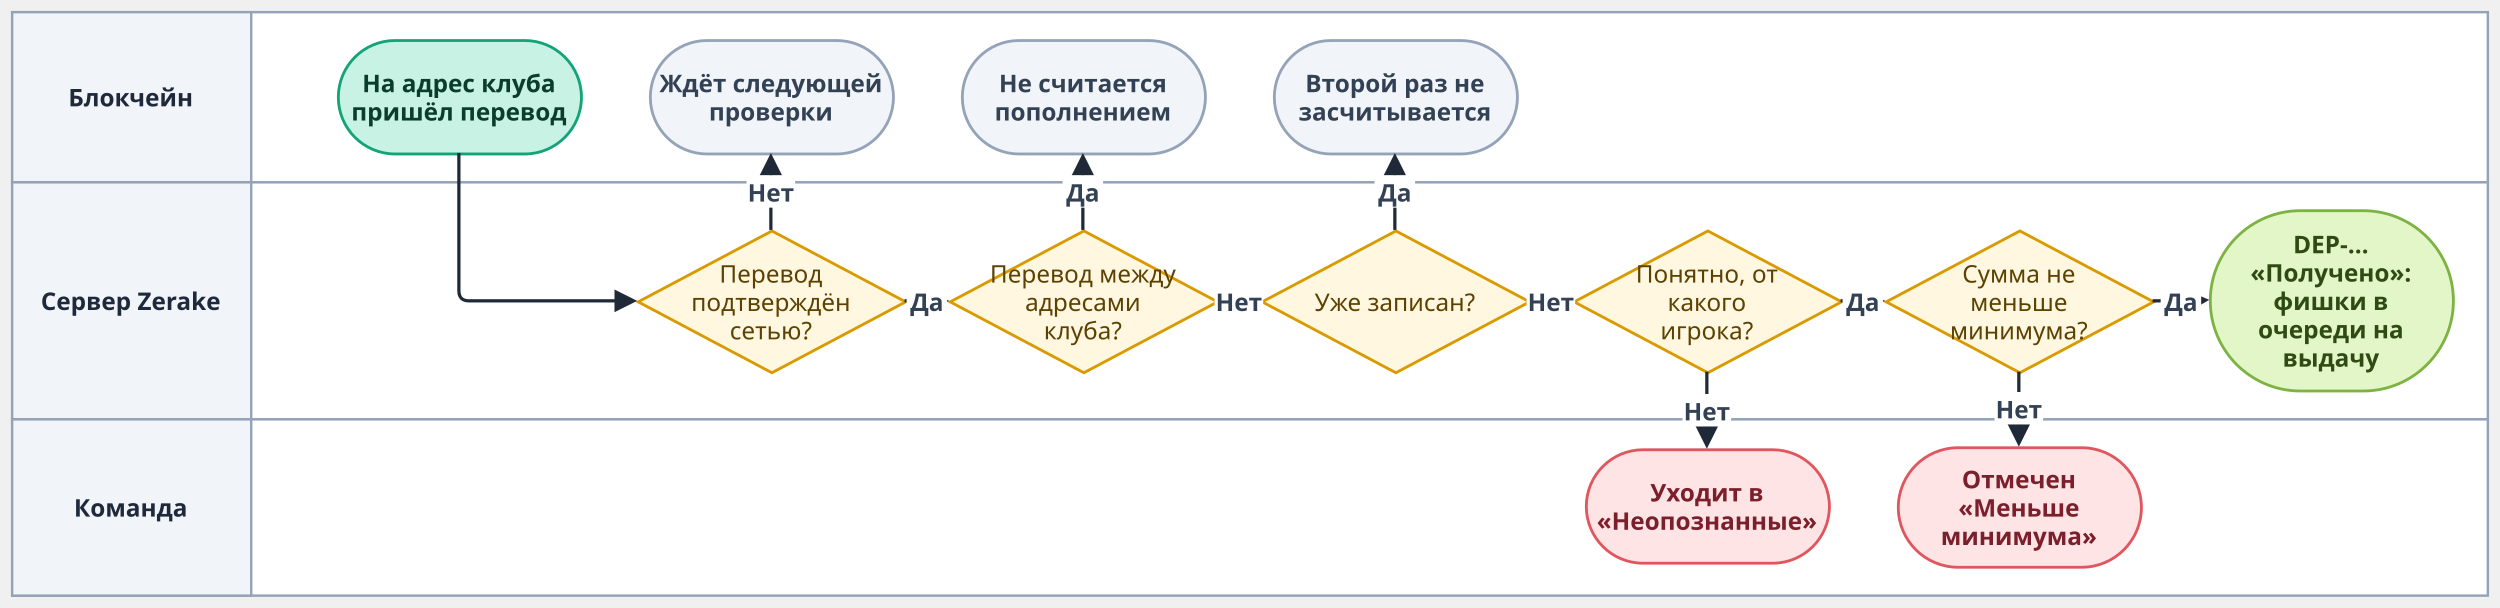
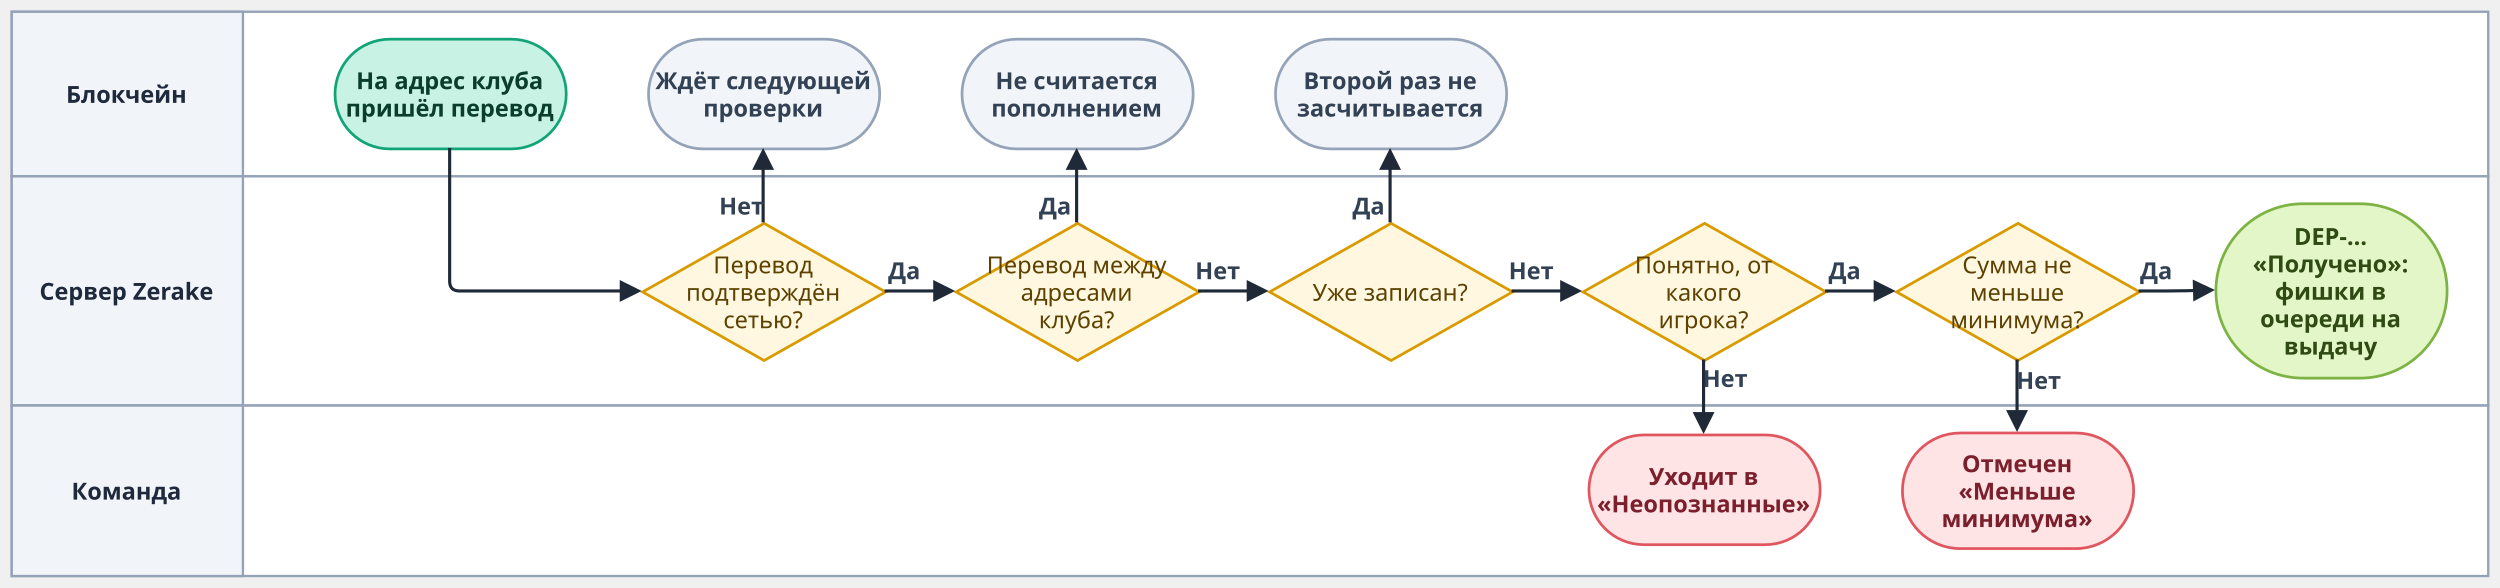
- <svg xmlns="http://www.w3.org/2000/svg" width="1234" height="300" role="img" aria-label="Как сервер разбирает каждый перевод" viewBox="583.5 -5.5 1234 300" style="">
+ <svg xmlns="http://www.w3.org/2000/svg" width="1276" height="300" role="img" aria-label="Как сервер разбирает каждый перевод" viewBox="562.5 -5.5 1276 300" style="">
  <g>
    <g />
-     <g transform="translate(589,0) scale(1)">
-       <g transform="translate(0.5,0.5)" style="visibility: visible;">
-         <rect x="0" y="0" width="1222" height="84" fill="#ffffff" stroke="#94a3b8" stroke-width="1.2" pointer-events="all" style="fill: light-dark(rgb(255, 255, 255), rgb(18, 18, 18)); stroke: light-dark(rgb(148, 163, 184), rgb(87, 100, 118));" />
+     <g transform="translate(568,0) scale(1)">
+       <g transform="translate(0.5,0.5)" style="visibility: visible;">
+         <rect x="0" y="0" width="1264" height="84" fill="#ffffff" stroke="#94a3b8" stroke-width="1.2" pointer-events="all" style="fill: light-dark(rgb(255, 255, 255), rgb(18, 18, 18)); stroke: light-dark(rgb(148, 163, 184), rgb(87, 100, 118));" />
      </g>
      <g transform="translate(0.5,0.5)" style="visibility: visible;">
        <rect x="0" y="0" width="118" height="84" fill="#f1f4f9" stroke="#94a3b8" stroke-width="1.2" pointer-events="all" style="fill: light-dark(rgb(241, 244, 249), rgb(25, 28, 32)); stroke: light-dark(rgb(148, 163, 184), rgb(87, 100, 118));" />
      </g>
      <g style="">
        <g fill="#1E293B" font-family="'Segoe UI'" font-weight="bold" text-anchor="middle" font-size="12px" style="fill: light-dark(rgb(30, 41, 59), rgb(195, 204, 220));">
          <text x="59" y="47">Блокчейн</text>
        </g>
      </g>
      <g transform="translate(0.5,0.5)" style="visibility: visible;">
-         <rect x="0" y="84" width="1222" height="117" fill="#ffffff" stroke="#94a3b8" stroke-width="1.2" pointer-events="all" style="fill: light-dark(rgb(255, 255, 255), rgb(18, 18, 18)); stroke: light-dark(rgb(148, 163, 184), rgb(87, 100, 118));" />
+         <rect x="0" y="84" width="1264" height="117" fill="#ffffff" stroke="#94a3b8" stroke-width="1.2" pointer-events="all" style="fill: light-dark(rgb(255, 255, 255), rgb(18, 18, 18)); stroke: light-dark(rgb(148, 163, 184), rgb(87, 100, 118));" />
      </g>
      <g transform="translate(0.5,0.5)" style="visibility: visible;">
        <rect x="0" y="84" width="118" height="117" fill="#f1f4f9" stroke="#94a3b8" stroke-width="1.2" pointer-events="all" style="fill: light-dark(rgb(241, 244, 249), rgb(25, 28, 32)); stroke: light-dark(rgb(148, 163, 184), rgb(87, 100, 118));" />
      </g>
      <g style="">
        <g fill="#1E293B" font-family="'Segoe UI'" font-weight="bold" text-anchor="middle" font-size="12px" style="fill: light-dark(rgb(30, 41, 59), rgb(195, 204, 220));">
          <text x="59" y="147.5">Сервер Zerake</text>
        </g>
      </g>
      <g transform="translate(0.5,0.5)" style="visibility: visible;">
-         <rect x="0" y="201" width="1222" height="87" fill="#ffffff" stroke="#94a3b8" stroke-width="1.2" pointer-events="all" style="fill: light-dark(rgb(255, 255, 255), rgb(18, 18, 18)); stroke: light-dark(rgb(148, 163, 184), rgb(87, 100, 118));" />
+         <rect x="0" y="201" width="1264" height="87" fill="#ffffff" stroke="#94a3b8" stroke-width="1.2" pointer-events="all" style="fill: light-dark(rgb(255, 255, 255), rgb(18, 18, 18)); stroke: light-dark(rgb(148, 163, 184), rgb(87, 100, 118));" />
      </g>
      <g transform="translate(0.5,0.5)" style="visibility: visible;">
        <rect x="0" y="201" width="118" height="87" fill="#f1f4f9" stroke="#94a3b8" stroke-width="1.2" pointer-events="all" style="fill: light-dark(rgb(241, 244, 249), rgb(25, 28, 32)); stroke: light-dark(rgb(148, 163, 184), rgb(87, 100, 118));" />
      </g>
      <g style="">
        <g fill="#1E293B" font-family="'Segoe UI'" font-weight="bold" text-anchor="middle" font-size="12px" style="fill: light-dark(rgb(30, 41, 59), rgb(195, 204, 220));">
          <text x="59" y="249.5">Команда</text>
        </g>
      </g>
      <g transform="translate(0.5,0.5)" style="visibility: visible;">
-         <rect x="161" y="14" width="120" height="56" rx="28" ry="28" fill="#c7f2e4" stroke="#12a477" stroke-width="1.4" pointer-events="all" style="fill: light-dark(rgb(199, 242, 228), rgb(9, 46, 34)); stroke: light-dark(rgb(18, 164, 119), rgb(29, 155, 116));" />
+         <rect x="165" y="14" width="118" height="56" rx="28" ry="28" fill="#c7f2e4" stroke="#12a477" stroke-width="1.4" pointer-events="all" style="fill: light-dark(rgb(199, 242, 228), rgb(9, 46, 34)); stroke: light-dark(rgb(18, 164, 119), rgb(29, 155, 116));" />
      </g>
      <g style="">
        <g fill="#0B3D2C" font-family="'Segoe UI'" font-weight="bold" text-anchor="middle" font-size="12px" style="fill: light-dark(rgb(11, 61, 44), rgb(162, 205, 191));">
-           <text x="221" y="40">На адрес клуба</text>
-           <text x="221" y="54">пришёл перевод</text>
-         </g>
-       </g>
-       <g transform="translate(0.5,0.5)" style="visibility: visible;">
-         <path d="M 375 108 L 441 143 L 375 178 L 309 143 Z" fill="#fff7e0" stroke="#d99a00" stroke-width="1.4" stroke-miterlimit="10" pointer-events="all" style="fill: light-dark(rgb(255, 247, 224), rgb(32, 25, 5)); stroke: light-dark(rgb(217, 154, 0), rgb(155, 101, 0));" />
-       </g>
-       <g style="">
-         <g fill="#5C4100" font-family="'Segoe UI'" text-anchor="middle" font-size="12px" style="fill: light-dark(rgb(92, 65, 0), rgb(202, 179, 123));">
-           <text x="375" y="134">Перевод</text>
-           <text x="375" y="148">подтверждён</text>
-           <text x="375" y="162">сетью?</text>
-         </g>
-       </g>
-       <g transform="translate(0.5,0.5)" style="visibility: visible;">
-         <rect x="315" y="14" width="120" height="56" rx="28" ry="28" fill="#f1f5f9" stroke="#94a3b8" stroke-width="1.4" pointer-events="all" style="fill: light-dark(rgb(241, 245, 249), rgb(23, 27, 30)); stroke: light-dark(rgb(148, 163, 184), rgb(87, 100, 118));" />
-       </g>
-       <g style="">
-         <g fill="#334155" font-family="'Segoe UI'" font-weight="bold" text-anchor="middle" font-size="12px" style="fill: light-dark(rgb(51, 65, 85), rgb(172, 184, 201));">
-           <text x="375" y="40">Ждёт следующей</text>
-           <text x="375" y="54">проверки</text>
-         </g>
-       </g>
-       <g transform="translate(0.5,0.5)" style="visibility: visible;">
-         <path d="M 529 108 L 595 143 L 529 178 L 463 143 Z" fill="#fff7e0" stroke="#d99a00" stroke-width="1.4" stroke-miterlimit="10" pointer-events="all" style="fill: light-dark(rgb(255, 247, 224), rgb(32, 25, 5)); stroke: light-dark(rgb(217, 154, 0), rgb(155, 101, 0));" />
-       </g>
-       <g style="">
-         <g fill="#5C4100" font-family="'Segoe UI'" text-anchor="middle" font-size="12px" style="fill: light-dark(rgb(92, 65, 0), rgb(202, 179, 123));">
-           <text x="529" y="134">Перевод между</text>
-           <text x="529" y="148">адресами</text>
-           <text x="529" y="162">клуба?</text>
-         </g>
-       </g>
-       <g transform="translate(0.5,0.5)" style="visibility: visible;">
-         <rect x="469" y="14" width="120" height="56" rx="28" ry="28" fill="#f1f5f9" stroke="#94a3b8" stroke-width="1.4" pointer-events="all" style="fill: light-dark(rgb(241, 245, 249), rgb(23, 27, 30)); stroke: light-dark(rgb(148, 163, 184), rgb(87, 100, 118));" />
-       </g>
-       <g style="">
-         <g fill="#334155" font-family="'Segoe UI'" font-weight="bold" text-anchor="middle" font-size="12px" style="fill: light-dark(rgb(51, 65, 85), rgb(172, 184, 201));">
-           <text x="529" y="40">Не считается</text>
-           <text x="529" y="54">пополнением</text>
-         </g>
-       </g>
-       <g transform="translate(0.5,0.5)" style="visibility: visible;">
-         <path d="M 683 108 L 749 143 L 683 178 L 617 143 Z" fill="#fff7e0" stroke="#d99a00" stroke-width="1.4" stroke-miterlimit="10" pointer-events="all" style="fill: light-dark(rgb(255, 247, 224), rgb(32, 25, 5)); stroke: light-dark(rgb(217, 154, 0), rgb(155, 101, 0));" />
-       </g>
-       <g style="">
-         <g fill="#5C4100" font-family="'Segoe UI'" text-anchor="middle" font-size="12px" style="fill: light-dark(rgb(92, 65, 0), rgb(202, 179, 123));">
-           <text x="683" y="148">Уже записан?</text>
-         </g>
-       </g>
-       <g transform="translate(0.5,0.5)" style="visibility: visible;">
-         <rect x="623" y="14" width="120" height="56" rx="28" ry="28" fill="#f1f5f9" stroke="#94a3b8" stroke-width="1.4" pointer-events="all" style="fill: light-dark(rgb(241, 245, 249), rgb(23, 27, 30)); stroke: light-dark(rgb(148, 163, 184), rgb(87, 100, 118));" />
-       </g>
-       <g style="">
-         <g fill="#334155" font-family="'Segoe UI'" font-weight="bold" text-anchor="middle" font-size="12px" style="fill: light-dark(rgb(51, 65, 85), rgb(172, 184, 201));">
-           <text x="683" y="40">Второй раз не</text>
-           <text x="683" y="54">засчитывается</text>
-         </g>
-       </g>
-       <g transform="translate(0.5,0.5)" style="visibility: visible;">
-         <path d="M 837 108 L 903 143 L 837 178 L 771 143 Z" fill="#fff7e0" stroke="#d99a00" stroke-width="1.4" stroke-miterlimit="10" pointer-events="all" style="fill: light-dark(rgb(255, 247, 224), rgb(32, 25, 5)); stroke: light-dark(rgb(217, 154, 0), rgb(155, 101, 0));" />
-       </g>
-       <g style="">
-         <g fill="#5C4100" font-family="'Segoe UI'" text-anchor="middle" font-size="12px" style="fill: light-dark(rgb(92, 65, 0), rgb(202, 179, 123));">
-           <text x="837" y="134">Понятно, от</text>
-           <text x="837" y="148">какого</text>
-           <text x="837" y="162">игрока?</text>
-         </g>
-       </g>
-       <g transform="translate(0.5,0.5)" style="visibility: visible;">
-         <rect x="777" y="216" width="120" height="56" rx="28" ry="28" fill="#ffe4e6" stroke="#e0565f" stroke-width="1.4" pointer-events="all" style="fill: light-dark(rgb(255, 228, 230), rgb(54, 31, 33)); stroke: light-dark(rgb(224, 86, 95), rgb(230, 112, 120));" />
+           <text x="224" y="40">На адрес клуба</text>
+           <text x="224" y="54">пришёл перевод</text>
+         </g>
+       </g>
+       <g transform="translate(0.5,0.5)" style="visibility: visible;">
+         <path d="M 384 108 L 446 143 L 384 178 L 322 143 Z" fill="#fff7e0" stroke="#d99a00" stroke-width="1.4" stroke-miterlimit="10" pointer-events="all" style="fill: light-dark(rgb(255, 247, 224), rgb(32, 25, 5)); stroke: light-dark(rgb(217, 154, 0), rgb(155, 101, 0));" />
+       </g>
+       <g style="">
+         <g fill="#5C4100" font-family="'Segoe UI'" text-anchor="middle" font-size="12px" style="fill: light-dark(rgb(92, 65, 0), rgb(202, 179, 123));">
+           <text x="384" y="134">Перевод</text>
+           <text x="384" y="148">подтверждён</text>
+           <text x="384" y="162">сетью?</text>
+         </g>
+       </g>
+       <g transform="translate(0.5,0.5)" style="visibility: visible;">
+         <rect x="325" y="14" width="118" height="56" rx="28" ry="28" fill="#f1f5f9" stroke="#94a3b8" stroke-width="1.4" pointer-events="all" style="fill: light-dark(rgb(241, 245, 249), rgb(23, 27, 30)); stroke: light-dark(rgb(148, 163, 184), rgb(87, 100, 118));" />
+       </g>
+       <g style="">
+         <g fill="#334155" font-family="'Segoe UI'" font-weight="bold" text-anchor="middle" font-size="12px" style="fill: light-dark(rgb(51, 65, 85), rgb(172, 184, 201));">
+           <text x="384" y="40">Ждёт следующей</text>
+           <text x="384" y="54">проверки</text>
+         </g>
+       </g>
+       <g transform="translate(0.5,0.5)" style="visibility: visible;">
+         <path d="M 544 108 L 606 143 L 544 178 L 482 143 Z" fill="#fff7e0" stroke="#d99a00" stroke-width="1.4" stroke-miterlimit="10" pointer-events="all" style="fill: light-dark(rgb(255, 247, 224), rgb(32, 25, 5)); stroke: light-dark(rgb(217, 154, 0), rgb(155, 101, 0));" />
+       </g>
+       <g style="">
+         <g fill="#5C4100" font-family="'Segoe UI'" text-anchor="middle" font-size="12px" style="fill: light-dark(rgb(92, 65, 0), rgb(202, 179, 123));">
+           <text x="544" y="134">Перевод между</text>
+           <text x="544" y="148">адресами</text>
+           <text x="544" y="162">клуба?</text>
+         </g>
+       </g>
+       <g transform="translate(0.5,0.5)" style="visibility: visible;">
+         <rect x="485" y="14" width="118" height="56" rx="28" ry="28" fill="#f1f5f9" stroke="#94a3b8" stroke-width="1.4" pointer-events="all" style="fill: light-dark(rgb(241, 245, 249), rgb(23, 27, 30)); stroke: light-dark(rgb(148, 163, 184), rgb(87, 100, 118));" />
+       </g>
+       <g style="">
+         <g fill="#334155" font-family="'Segoe UI'" font-weight="bold" text-anchor="middle" font-size="12px" style="fill: light-dark(rgb(51, 65, 85), rgb(172, 184, 201));">
+           <text x="544" y="40">Не считается</text>
+           <text x="544" y="54">пополнением</text>
+         </g>
+       </g>
+       <g transform="translate(0.5,0.5)" style="visibility: visible;">
+         <path d="M 704 108 L 766 143 L 704 178 L 642 143 Z" fill="#fff7e0" stroke="#d99a00" stroke-width="1.4" stroke-miterlimit="10" pointer-events="all" style="fill: light-dark(rgb(255, 247, 224), rgb(32, 25, 5)); stroke: light-dark(rgb(217, 154, 0), rgb(155, 101, 0));" />
+       </g>
+       <g style="">
+         <g fill="#5C4100" font-family="'Segoe UI'" text-anchor="middle" font-size="12px" style="fill: light-dark(rgb(92, 65, 0), rgb(202, 179, 123));">
+           <text x="704" y="148">Уже записан?</text>
+         </g>
+       </g>
+       <g transform="translate(0.5,0.5)" style="visibility: visible;">
+         <rect x="645" y="14" width="118" height="56" rx="28" ry="28" fill="#f1f5f9" stroke="#94a3b8" stroke-width="1.4" pointer-events="all" style="fill: light-dark(rgb(241, 245, 249), rgb(23, 27, 30)); stroke: light-dark(rgb(148, 163, 184), rgb(87, 100, 118));" />
+       </g>
+       <g style="">
+         <g fill="#334155" font-family="'Segoe UI'" font-weight="bold" text-anchor="middle" font-size="12px" style="fill: light-dark(rgb(51, 65, 85), rgb(172, 184, 201));">
+           <text x="704" y="40">Второй раз не</text>
+           <text x="704" y="54">засчитывается</text>
+         </g>
+       </g>
+       <g transform="translate(0.5,0.5)" style="visibility: visible;">
+         <path d="M 864 108 L 926 143 L 864 178 L 802 143 Z" fill="#fff7e0" stroke="#d99a00" stroke-width="1.4" stroke-miterlimit="10" pointer-events="all" style="fill: light-dark(rgb(255, 247, 224), rgb(32, 25, 5)); stroke: light-dark(rgb(217, 154, 0), rgb(155, 101, 0));" />
+       </g>
+       <g style="">
+         <g fill="#5C4100" font-family="'Segoe UI'" text-anchor="middle" font-size="12px" style="fill: light-dark(rgb(92, 65, 0), rgb(202, 179, 123));">
+           <text x="864" y="134">Понятно, от</text>
+           <text x="864" y="148">какого</text>
+           <text x="864" y="162">игрока?</text>
+         </g>
+       </g>
+       <g transform="translate(0.5,0.5)" style="visibility: visible;">
+         <rect x="805" y="216" width="118" height="56" rx="28" ry="28" fill="#ffe4e6" stroke="#e0565f" stroke-width="1.4" pointer-events="all" style="fill: light-dark(rgb(255, 228, 230), rgb(54, 31, 33)); stroke: light-dark(rgb(224, 86, 95), rgb(230, 112, 120));" />
      </g>
      <g style="">
        <g fill="#7A1F2B" font-family="'Segoe UI'" font-weight="bold" text-anchor="middle" font-size="12px" style="fill: light-dark(rgb(122, 31, 43), rgb(253, 175, 185));">
-           <text x="837" y="242">Уходит в</text>
-           <text x="837" y="256">«Неопознанные»</text>
-         </g>
-       </g>
-       <g transform="translate(0.5,0.5)" style="visibility: visible;">
-         <path d="M 991 108 L 1057 143 L 991 178 L 925 143 Z" fill="#fff7e0" stroke="#d99a00" stroke-width="1.4" stroke-miterlimit="10" pointer-events="all" style="fill: light-dark(rgb(255, 247, 224), rgb(32, 25, 5)); stroke: light-dark(rgb(217, 154, 0), rgb(155, 101, 0));" />
-       </g>
-       <g style="">
-         <g fill="#5C4100" font-family="'Segoe UI'" text-anchor="middle" font-size="12px" style="fill: light-dark(rgb(92, 65, 0), rgb(202, 179, 123));">
-           <text x="991" y="134">Сумма не</text>
-           <text x="991" y="148">меньше</text>
-           <text x="991" y="162">минимума?</text>
-         </g>
-       </g>
-       <g transform="translate(0.5,0.5)" style="visibility: visible;">
-         <rect x="931" y="215" width="120" height="59" rx="29.5" ry="29.5" fill="#ffe4e6" stroke="#e0565f" stroke-width="1.4" pointer-events="all" style="fill: light-dark(rgb(255, 228, 230), rgb(54, 31, 33)); stroke: light-dark(rgb(224, 86, 95), rgb(230, 112, 120));" />
+           <text x="864" y="242">Уходит в</text>
+           <text x="864" y="256">«Неопознанные»</text>
+         </g>
+       </g>
+       <g transform="translate(0.5,0.5)" style="visibility: visible;">
+         <path d="M 1024 108 L 1086 143 L 1024 178 L 962 143 Z" fill="#fff7e0" stroke="#d99a00" stroke-width="1.4" stroke-miterlimit="10" pointer-events="all" style="fill: light-dark(rgb(255, 247, 224), rgb(32, 25, 5)); stroke: light-dark(rgb(217, 154, 0), rgb(155, 101, 0));" />
+       </g>
+       <g style="">
+         <g fill="#5C4100" font-family="'Segoe UI'" text-anchor="middle" font-size="12px" style="fill: light-dark(rgb(92, 65, 0), rgb(202, 179, 123));">
+           <text x="1024" y="134">Сумма не</text>
+           <text x="1024" y="148">меньше</text>
+           <text x="1024" y="162">минимума?</text>
+         </g>
+       </g>
+       <g transform="translate(0.5,0.5)" style="visibility: visible;">
+         <rect x="965" y="215" width="118" height="59" rx="29.5" ry="29.5" fill="#ffe4e6" stroke="#e0565f" stroke-width="1.4" pointer-events="all" style="fill: light-dark(rgb(255, 228, 230), rgb(54, 31, 33)); stroke: light-dark(rgb(224, 86, 95), rgb(230, 112, 120));" />
      </g>
      <g style="">
        <g fill="#7A1F2B" font-family="'Segoe UI'" font-weight="bold" text-anchor="middle" font-size="12px" style="fill: light-dark(rgb(122, 31, 43), rgb(253, 175, 185));">
-           <text x="991" y="235.5">Отмечен</text>
-           <text x="991" y="249.5">«Меньше</text>
-           <text x="991" y="263.5">минимума»</text>
-         </g>
-       </g>
-       <g transform="translate(0.5,0.5)" style="visibility: visible;">
-         <rect x="1085" y="98" width="120" height="89" rx="44.5" ry="44.5" fill="#e3f6c8" stroke="#7cb342" stroke-width="1.4" pointer-events="all" style="fill: light-dark(rgb(227, 246, 200), rgb(22, 38, 0)); stroke: light-dark(rgb(124, 179, 66), rgb(69, 117, 20));" />
+           <text x="1024" y="235.5">Отмечен</text>
+           <text x="1024" y="249.5">«Меньше</text>
+           <text x="1024" y="263.5">минимума»</text>
+         </g>
+       </g>
+       <g transform="translate(0.5,0.5)" style="visibility: visible;">
+         <rect x="1125" y="98" width="118" height="89" rx="44.5" ry="44.5" fill="#e3f6c8" stroke="#7cb342" stroke-width="1.4" pointer-events="all" style="fill: light-dark(rgb(227, 246, 200), rgb(22, 38, 0)); stroke: light-dark(rgb(124, 179, 66), rgb(69, 117, 20));" />
      </g>
      <g style="">
        <g fill="#2F4A12" font-family="'Segoe UI'" font-weight="bold" text-anchor="middle" font-size="12px" style="fill: light-dark(rgb(47, 74, 18), rgb(168, 191, 143));">
-           <text x="1145" y="119.5">DEP-…</text>
-           <text x="1145" y="133.5">«Получено»:</text>
-           <text x="1145" y="147.5">фишки в</text>
-           <text x="1145" y="161.5">очереди на</text>
-           <text x="1145" y="175.5">выдачу</text>
-         </g>
-       </g>
-       <g style="visibility: visible;">
-         <path d="M 221 70 L 221 138 Q 221 143 226 143 L 298.61 143" fill="none" stroke="white" stroke-width="9.6" stroke-miterlimit="10" pointer-events="stroke" style="stroke: light-dark(rgb(31, 41, 55), rgb(196, 204, 216));" visibility="hidden" vector-effect="non-scaling-stroke" />
-         <path d="M 221 70 L 221 138 Q 221 143 226 143 L 298.61 143" fill="none" stroke="#1f2937" stroke-width="1.6" stroke-miterlimit="10" pointer-events="stroke" style="stroke: light-dark(rgb(31, 41, 55), rgb(196, 204, 216));" />
-         <path d="M 307.21 143 L 298.61 147.3 L 298.61 138.7 Z" fill="#1f2937" stroke="#1f2937" stroke-width="1.6" stroke-miterlimit="10" pointer-events="all" style="fill: light-dark(rgb(31, 41, 55), rgb(196, 204, 216)); stroke: light-dark(rgb(31, 41, 55), rgb(196, 204, 216));" />
-       </g>
-       <g style="visibility: visible;">
-         <path d="M 375 108 L 375 93 Q 375 88 375 89 L 375 89.5 Q 375 90 375 85.19 L 375 80.39" fill="none" stroke="white" stroke-width="9.6" stroke-miterlimit="10" pointer-events="stroke" style="stroke: light-dark(rgb(31, 41, 55), rgb(196, 204, 216));" visibility="hidden" vector-effect="non-scaling-stroke" />
-         <path d="M 375 108 L 375 93 Q 375 88 375 89 L 375 89.5 Q 375 90 375 85.19 L 375 80.39" fill="none" stroke="#1f2937" stroke-width="1.6" stroke-miterlimit="10" pointer-events="stroke" style="stroke: light-dark(rgb(31, 41, 55), rgb(196, 204, 216));" />
-         <path d="M 375 71.79 L 379.3 80.39 L 370.7 80.39 Z" fill="#1f2937" stroke="#1f2937" stroke-width="1.6" stroke-miterlimit="10" pointer-events="all" style="fill: light-dark(rgb(31, 41, 55), rgb(196, 204, 216)); stroke: light-dark(rgb(31, 41, 55), rgb(196, 204, 216));" />
-       </g>
-       <g style="">
-         <g fill="#334155" font-family="'Segoe UI'" font-weight="bold" text-anchor="middle" font-size="12px" style="fill: light-dark(rgb(51, 65, 85), rgb(172, 184, 201));">
-           <rect fill="#FFFFFF" stroke="none" x="363" y="81" width="24" height="16" stroke-width="0" style="fill: light-dark(rgb(255, 255, 255), rgb(18, 18, 18));" />
-           <text x="375" y="94">Нет</text>
-         </g>
-       </g>
-       <g style="visibility: visible;">
-         <path d="M 441 143 L 456 143 Q 461 143 456 143 L 448 143 Q 443 143 447.81 143 L 452.61 143" fill="none" stroke="white" stroke-width="9.6" stroke-miterlimit="10" pointer-events="stroke" style="stroke: light-dark(rgb(31, 41, 55), rgb(196, 204, 216));" visibility="hidden" vector-effect="non-scaling-stroke" />
-         <path d="M 441 143 L 456 143 Q 461 143 456 143 L 448 143 Q 443 143 447.81 143 L 452.61 143" fill="none" stroke="#1f2937" stroke-width="1.6" stroke-miterlimit="10" pointer-events="stroke" style="stroke: light-dark(rgb(31, 41, 55), rgb(196, 204, 216));" />
-         <path d="M 461.21 143 L 452.61 147.3 L 452.61 138.7 Z" fill="#1f2937" stroke="#1f2937" stroke-width="1.6" stroke-miterlimit="10" pointer-events="all" style="fill: light-dark(rgb(31, 41, 55), rgb(196, 204, 216)); stroke: light-dark(rgb(31, 41, 55), rgb(196, 204, 216));" />
-       </g>
-       <g style="">
-         <g fill="#334155" font-family="'Segoe UI'" font-weight="bold" text-anchor="middle" font-size="12px" style="fill: light-dark(rgb(51, 65, 85), rgb(172, 184, 201));">
-           <rect fill="#FFFFFF" stroke="none" x="442" y="135" width="20" height="16" stroke-width="0" style="fill: light-dark(rgb(255, 255, 255), rgb(18, 18, 18));" />
-           <text x="452" y="148">Да</text>
-         </g>
-       </g>
-       <g style="visibility: visible;">
-         <path d="M 529 108 L 529 93 Q 529 88 529 89 L 529 89.5 Q 529 90 529 85.19 L 529 80.39" fill="none" stroke="white" stroke-width="9.6" stroke-miterlimit="10" pointer-events="stroke" style="stroke: light-dark(rgb(31, 41, 55), rgb(196, 204, 216));" visibility="hidden" vector-effect="non-scaling-stroke" />
-         <path d="M 529 108 L 529 93 Q 529 88 529 89 L 529 89.5 Q 529 90 529 85.19 L 529 80.39" fill="none" stroke="#1f2937" stroke-width="1.6" stroke-miterlimit="10" pointer-events="stroke" style="stroke: light-dark(rgb(31, 41, 55), rgb(196, 204, 216));" />
-         <path d="M 529 71.79 L 533.3 80.39 L 524.7 80.39 Z" fill="#1f2937" stroke="#1f2937" stroke-width="1.6" stroke-miterlimit="10" pointer-events="all" style="fill: light-dark(rgb(31, 41, 55), rgb(196, 204, 216)); stroke: light-dark(rgb(31, 41, 55), rgb(196, 204, 216));" />
-       </g>
-       <g style="">
-         <g fill="#334155" font-family="'Segoe UI'" font-weight="bold" text-anchor="middle" font-size="12px" style="fill: light-dark(rgb(51, 65, 85), rgb(172, 184, 201));">
-           <rect fill="#FFFFFF" stroke="none" x="519" y="81" width="20" height="16" stroke-width="0" style="fill: light-dark(rgb(255, 255, 255), rgb(18, 18, 18));" />
-           <text x="529" y="94">Да</text>
-         </g>
-       </g>
-       <g style="visibility: visible;">
-         <path d="M 595 143 L 610 143 Q 615 143 610 143 L 602 143 Q 597 143 601.81 143 L 606.61 143" fill="none" stroke="white" stroke-width="9.6" stroke-miterlimit="10" pointer-events="stroke" style="stroke: light-dark(rgb(31, 41, 55), rgb(196, 204, 216));" visibility="hidden" vector-effect="non-scaling-stroke" />
-         <path d="M 595 143 L 610 143 Q 615 143 610 143 L 602 143 Q 597 143 601.81 143 L 606.61 143" fill="none" stroke="#1f2937" stroke-width="1.6" stroke-miterlimit="10" pointer-events="stroke" style="stroke: light-dark(rgb(31, 41, 55), rgb(196, 204, 216));" />
-         <path d="M 615.21 143 L 606.61 147.3 L 606.61 138.7 Z" fill="#1f2937" stroke="#1f2937" stroke-width="1.6" stroke-miterlimit="10" pointer-events="all" style="fill: light-dark(rgb(31, 41, 55), rgb(196, 204, 216)); stroke: light-dark(rgb(31, 41, 55), rgb(196, 204, 216));" />
-       </g>
-       <g style="">
-         <g fill="#334155" font-family="'Segoe UI'" font-weight="bold" text-anchor="middle" font-size="12px" style="fill: light-dark(rgb(51, 65, 85), rgb(172, 184, 201));">
-           <rect fill="#FFFFFF" stroke="none" x="594" y="135" width="24" height="16" stroke-width="0" style="fill: light-dark(rgb(255, 255, 255), rgb(18, 18, 18));" />
-           <text x="606" y="148">Нет</text>
-         </g>
-       </g>
-       <g style="visibility: visible;">
-         <path d="M 683 108 L 683 93 Q 683 88 683 89 L 683 89.5 Q 683 90 683 85.19 L 683 80.39" fill="none" stroke="white" stroke-width="9.6" stroke-miterlimit="10" pointer-events="stroke" style="stroke: light-dark(rgb(31, 41, 55), rgb(196, 204, 216));" visibility="hidden" vector-effect="non-scaling-stroke" />
-         <path d="M 683 108 L 683 93 Q 683 88 683 89 L 683 89.5 Q 683 90 683 85.19 L 683 80.39" fill="none" stroke="#1f2937" stroke-width="1.6" stroke-miterlimit="10" pointer-events="stroke" style="stroke: light-dark(rgb(31, 41, 55), rgb(196, 204, 216));" />
-         <path d="M 683 71.79 L 687.3 80.39 L 678.7 80.39 Z" fill="#1f2937" stroke="#1f2937" stroke-width="1.6" stroke-miterlimit="10" pointer-events="all" style="fill: light-dark(rgb(31, 41, 55), rgb(196, 204, 216)); stroke: light-dark(rgb(31, 41, 55), rgb(196, 204, 216));" />
-       </g>
-       <g style="">
-         <g fill="#334155" font-family="'Segoe UI'" font-weight="bold" text-anchor="middle" font-size="12px" style="fill: light-dark(rgb(51, 65, 85), rgb(172, 184, 201));">
-           <rect fill="#FFFFFF" stroke="none" x="673" y="81" width="20" height="16" stroke-width="0" style="fill: light-dark(rgb(255, 255, 255), rgb(18, 18, 18));" />
-           <text x="683" y="94">Да</text>
-         </g>
-       </g>
-       <g style="visibility: visible;">
-         <path d="M 749 143 L 764 143 Q 769 143 764 143 L 756 143 Q 751 143 755.81 143 L 760.61 143" fill="none" stroke="white" stroke-width="9.6" stroke-miterlimit="10" pointer-events="stroke" style="stroke: light-dark(rgb(31, 41, 55), rgb(196, 204, 216));" visibility="hidden" vector-effect="non-scaling-stroke" />
-         <path d="M 749 143 L 764 143 Q 769 143 764 143 L 756 143 Q 751 143 755.81 143 L 760.61 143" fill="none" stroke="#1f2937" stroke-width="1.6" stroke-miterlimit="10" pointer-events="stroke" style="stroke: light-dark(rgb(31, 41, 55), rgb(196, 204, 216));" />
-         <path d="M 769.21 143 L 760.61 147.3 L 760.61 138.7 Z" fill="#1f2937" stroke="#1f2937" stroke-width="1.6" stroke-miterlimit="10" pointer-events="all" style="fill: light-dark(rgb(31, 41, 55), rgb(196, 204, 216)); stroke: light-dark(rgb(31, 41, 55), rgb(196, 204, 216));" />
-       </g>
-       <g style="">
-         <g fill="#334155" font-family="'Segoe UI'" font-weight="bold" text-anchor="middle" font-size="12px" style="fill: light-dark(rgb(51, 65, 85), rgb(172, 184, 201));">
-           <rect fill="#FFFFFF" stroke="none" x="748" y="135" width="24" height="16" stroke-width="0" style="fill: light-dark(rgb(255, 255, 255), rgb(18, 18, 18));" />
-           <text x="760" y="148">Нет</text>
-         </g>
-       </g>
-       <g style="visibility: visible;">
-         <path d="M 837 178 L 837 193 Q 837 198 837 197 L 837 196.5 Q 837 196 837 200.81 L 837 205.61" fill="none" stroke="white" stroke-width="9.6" stroke-miterlimit="10" pointer-events="stroke" style="stroke: light-dark(rgb(31, 41, 55), rgb(196, 204, 216));" visibility="hidden" vector-effect="non-scaling-stroke" />
-         <path d="M 837 178 L 837 193 Q 837 198 837 197 L 837 196.5 Q 837 196 837 200.81 L 837 205.61" fill="none" stroke="#1f2937" stroke-width="1.6" stroke-miterlimit="10" pointer-events="stroke" style="stroke: light-dark(rgb(31, 41, 55), rgb(196, 204, 216));" />
-         <path d="M 837 214.21 L 832.7 205.61 L 841.3 205.61 Z" fill="#1f2937" stroke="#1f2937" stroke-width="1.6" stroke-miterlimit="10" pointer-events="all" style="fill: light-dark(rgb(31, 41, 55), rgb(196, 204, 216)); stroke: light-dark(rgb(31, 41, 55), rgb(196, 204, 216));" />
-       </g>
-       <g style="">
-         <g fill="#334155" font-family="'Segoe UI'" font-weight="bold" text-anchor="middle" font-size="12px" style="fill: light-dark(rgb(51, 65, 85), rgb(172, 184, 201));">
-           <rect fill="#FFFFFF" stroke="none" x="825" y="189" width="24" height="16" stroke-width="0" style="fill: light-dark(rgb(255, 255, 255), rgb(18, 18, 18));" />
-           <text x="837" y="202">Нет</text>
-         </g>
-       </g>
-       <g style="visibility: visible;">
-         <path d="M 903 143 L 918 143 Q 923 143 918 143 L 910 143 Q 905 143 909.81 143 L 914.61 143" fill="none" stroke="white" stroke-width="9.6" stroke-miterlimit="10" pointer-events="stroke" style="stroke: light-dark(rgb(31, 41, 55), rgb(196, 204, 216));" visibility="hidden" vector-effect="non-scaling-stroke" />
-         <path d="M 903 143 L 918 143 Q 923 143 918 143 L 910 143 Q 905 143 909.81 143 L 914.61 143" fill="none" stroke="#1f2937" stroke-width="1.6" stroke-miterlimit="10" pointer-events="stroke" style="stroke: light-dark(rgb(31, 41, 55), rgb(196, 204, 216));" />
-         <path d="M 923.21 143 L 914.61 147.3 L 914.61 138.7 Z" fill="#1f2937" stroke="#1f2937" stroke-width="1.6" stroke-miterlimit="10" pointer-events="all" style="fill: light-dark(rgb(31, 41, 55), rgb(196, 204, 216)); stroke: light-dark(rgb(31, 41, 55), rgb(196, 204, 216));" />
-       </g>
-       <g style="">
-         <g fill="#334155" font-family="'Segoe UI'" font-weight="bold" text-anchor="middle" font-size="12px" style="fill: light-dark(rgb(51, 65, 85), rgb(172, 184, 201));">
-           <rect fill="#FFFFFF" stroke="none" x="904" y="135" width="20" height="16" stroke-width="0" style="fill: light-dark(rgb(255, 255, 255), rgb(18, 18, 18));" />
-           <text x="914" y="148">Да</text>
-         </g>
-       </g>
-       <g style="visibility: visible;">
-         <path d="M 991 178 L 991 193 Q 991 198 991 196.5 L 991 195.75 Q 991 195 991 199.81 L 991 204.61" fill="none" stroke="white" stroke-width="9.6" stroke-miterlimit="10" pointer-events="stroke" style="stroke: light-dark(rgb(31, 41, 55), rgb(196, 204, 216));" visibility="hidden" vector-effect="non-scaling-stroke" />
-         <path d="M 991 178 L 991 193 Q 991 198 991 196.5 L 991 195.75 Q 991 195 991 199.81 L 991 204.61" fill="none" stroke="#1f2937" stroke-width="1.6" stroke-miterlimit="10" pointer-events="stroke" style="stroke: light-dark(rgb(31, 41, 55), rgb(196, 204, 216));" />
-         <path d="M 991 213.21 L 986.7 204.61 L 995.3 204.61 Z" fill="#1f2937" stroke="#1f2937" stroke-width="1.6" stroke-miterlimit="10" pointer-events="all" style="fill: light-dark(rgb(31, 41, 55), rgb(196, 204, 216)); stroke: light-dark(rgb(31, 41, 55), rgb(196, 204, 216));" />
-       </g>
-       <g style="">
-         <g fill="#334155" font-family="'Segoe UI'" font-weight="bold" text-anchor="middle" font-size="12px" style="fill: light-dark(rgb(51, 65, 85), rgb(172, 184, 201));">
-           <rect fill="#FFFFFF" stroke="none" x="979" y="188" width="24" height="16" stroke-width="0" style="fill: light-dark(rgb(255, 255, 255), rgb(18, 18, 18));" />
-           <text x="991" y="201">Нет</text>
-         </g>
-       </g>
-       <g style="visibility: visible;">
-         <path d="M 1057 143 L 1072 143 Q 1077 143 1075.82 143.07 L 1074.63 143.15" fill="none" stroke="white" stroke-width="9.6" stroke-miterlimit="10" pointer-events="stroke" style="stroke: light-dark(rgb(31, 41, 55), rgb(196, 204, 216));" visibility="hidden" vector-effect="non-scaling-stroke" />
-         <path d="M 1057 143 L 1072 143 Q 1077 143 1075.82 143.07 L 1074.63 143.15" fill="none" stroke="#1f2937" stroke-width="1.6" stroke-miterlimit="10" pointer-events="stroke" style="stroke: light-dark(rgb(31, 41, 55), rgb(196, 204, 216));" />
-         <path d="M 1083.21 142.61 L 1074.9 147.44 L 1074.36 138.86 Z" fill="#1f2937" stroke="#1f2937" stroke-width="1.6" stroke-miterlimit="10" pointer-events="all" style="fill: light-dark(rgb(31, 41, 55), rgb(196, 204, 216)); stroke: light-dark(rgb(31, 41, 55), rgb(196, 204, 216));" />
-       </g>
-       <g style="">
-         <g fill="#334155" font-family="'Segoe UI'" font-weight="bold" text-anchor="middle" font-size="12px" style="fill: light-dark(rgb(51, 65, 85), rgb(172, 184, 201));">
-           <rect fill="#FFFFFF" stroke="none" x="1061" y="135" width="20" height="16" stroke-width="0" style="fill: light-dark(rgb(255, 255, 255), rgb(18, 18, 18));" />
-           <text x="1071" y="148">Да</text>
+           <text x="1184" y="119.5">DEP-…</text>
+           <text x="1184" y="133.5">«Получено»:</text>
+           <text x="1184" y="147.5">фишки в</text>
+           <text x="1184" y="161.5">очереди на</text>
+           <text x="1184" y="175.5">выдачу</text>
+         </g>
+       </g>
+       <g style="visibility: visible;">
+         <path d="M 224 70 L 224 138 Q 224 143 229 143 L 311.61 143" fill="none" stroke="white" stroke-width="9.6" stroke-miterlimit="10" pointer-events="stroke" style="stroke: light-dark(rgb(31, 41, 55), rgb(196, 204, 216));" visibility="hidden" vector-effect="non-scaling-stroke" />
+         <path d="M 224 70 L 224 138 Q 224 143 229 143 L 311.61 143" fill="none" stroke="#1f2937" stroke-width="1.6" stroke-miterlimit="10" pointer-events="stroke" style="stroke: light-dark(rgb(31, 41, 55), rgb(196, 204, 216));" />
+         <path d="M 320.21 143 L 311.61 147.3 L 311.61 138.7 Z" fill="#1f2937" stroke="#1f2937" stroke-width="1.6" stroke-miterlimit="10" pointer-events="all" style="fill: light-dark(rgb(31, 41, 55), rgb(196, 204, 216)); stroke: light-dark(rgb(31, 41, 55), rgb(196, 204, 216));" />
+       </g>
+       <g style="visibility: visible;">
+         <path d="M 384 108 L 384 93 Q 384 88 384 89 L 384 89.5 Q 384 90 384 85.19 L 384 80.39" fill="none" stroke="white" stroke-width="9.6" stroke-miterlimit="10" pointer-events="stroke" style="stroke: light-dark(rgb(31, 41, 55), rgb(196, 204, 216));" visibility="hidden" vector-effect="non-scaling-stroke" />
+         <path d="M 384 108 L 384 93 Q 384 88 384 89 L 384 89.5 Q 384 90 384 85.19 L 384 80.39" fill="none" stroke="#1f2937" stroke-width="1.6" stroke-miterlimit="10" pointer-events="stroke" style="stroke: light-dark(rgb(31, 41, 55), rgb(196, 204, 216));" />
+         <path d="M 384 71.79 L 388.3 80.39 L 379.7 80.39 Z" fill="#1f2937" stroke="#1f2937" stroke-width="1.6" stroke-miterlimit="10" pointer-events="all" style="fill: light-dark(rgb(31, 41, 55), rgb(196, 204, 216)); stroke: light-dark(rgb(31, 41, 55), rgb(196, 204, 216));" />
+       </g>
+       <g style="">
+         <g fill="#334155" font-family="'Segoe UI'" font-weight="bold" text-anchor="middle" font-size="12px" style="fill: light-dark(rgb(51, 65, 85), rgb(172, 184, 201));">
+           <text x="373" y="104">Нет</text>
+         </g>
+       </g>
+       <g style="visibility: visible;">
+         <path d="M 446 143 L 461 143 Q 466 143 464 143 L 463 143 Q 462 143 466.81 143 L 471.61 143" fill="none" stroke="white" stroke-width="9.6" stroke-miterlimit="10" pointer-events="stroke" style="stroke: light-dark(rgb(31, 41, 55), rgb(196, 204, 216));" visibility="hidden" vector-effect="non-scaling-stroke" />
+         <path d="M 446 143 L 461 143 Q 466 143 464 143 L 463 143 Q 462 143 466.81 143 L 471.61 143" fill="none" stroke="#1f2937" stroke-width="1.6" stroke-miterlimit="10" pointer-events="stroke" style="stroke: light-dark(rgb(31, 41, 55), rgb(196, 204, 216));" />
+         <path d="M 480.21 143 L 471.61 147.3 L 471.61 138.7 Z" fill="#1f2937" stroke="#1f2937" stroke-width="1.6" stroke-miterlimit="10" pointer-events="all" style="fill: light-dark(rgb(31, 41, 55), rgb(196, 204, 216)); stroke: light-dark(rgb(31, 41, 55), rgb(196, 204, 216));" />
+       </g>
+       <g style="">
+         <g fill="#334155" font-family="'Segoe UI'" font-weight="bold" text-anchor="middle" font-size="12px" style="fill: light-dark(rgb(51, 65, 85), rgb(172, 184, 201));">
+           <text x="456" y="137">Да</text>
+         </g>
+       </g>
+       <g style="visibility: visible;">
+         <path d="M 544 108 L 544 93 Q 544 88 544 89 L 544 89.5 Q 544 90 544 85.19 L 544 80.39" fill="none" stroke="white" stroke-width="9.6" stroke-miterlimit="10" pointer-events="stroke" style="stroke: light-dark(rgb(31, 41, 55), rgb(196, 204, 216));" visibility="hidden" vector-effect="non-scaling-stroke" />
+         <path d="M 544 108 L 544 93 Q 544 88 544 89 L 544 89.5 Q 544 90 544 85.19 L 544 80.39" fill="none" stroke="#1f2937" stroke-width="1.6" stroke-miterlimit="10" pointer-events="stroke" style="stroke: light-dark(rgb(31, 41, 55), rgb(196, 204, 216));" />
+         <path d="M 544 71.79 L 548.3 80.39 L 539.7 80.39 Z" fill="#1f2937" stroke="#1f2937" stroke-width="1.6" stroke-miterlimit="10" pointer-events="all" style="fill: light-dark(rgb(31, 41, 55), rgb(196, 204, 216)); stroke: light-dark(rgb(31, 41, 55), rgb(196, 204, 216));" />
+       </g>
+       <g style="">
+         <g fill="#334155" font-family="'Segoe UI'" font-weight="bold" text-anchor="middle" font-size="12px" style="fill: light-dark(rgb(51, 65, 85), rgb(172, 184, 201));">
+           <text x="533" y="104">Да</text>
+         </g>
+       </g>
+       <g style="visibility: visible;">
+         <path d="M 606 143 L 621 143 Q 626 143 624 143 L 623 143 Q 622 143 626.81 143 L 631.61 143" fill="none" stroke="white" stroke-width="9.6" stroke-miterlimit="10" pointer-events="stroke" style="stroke: light-dark(rgb(31, 41, 55), rgb(196, 204, 216));" visibility="hidden" vector-effect="non-scaling-stroke" />
+         <path d="M 606 143 L 621 143 Q 626 143 624 143 L 623 143 Q 622 143 626.81 143 L 631.61 143" fill="none" stroke="#1f2937" stroke-width="1.6" stroke-miterlimit="10" pointer-events="stroke" style="stroke: light-dark(rgb(31, 41, 55), rgb(196, 204, 216));" />
+         <path d="M 640.21 143 L 631.61 147.3 L 631.61 138.7 Z" fill="#1f2937" stroke="#1f2937" stroke-width="1.6" stroke-miterlimit="10" pointer-events="all" style="fill: light-dark(rgb(31, 41, 55), rgb(196, 204, 216)); stroke: light-dark(rgb(31, 41, 55), rgb(196, 204, 216));" />
+       </g>
+       <g style="">
+         <g fill="#334155" font-family="'Segoe UI'" font-weight="bold" text-anchor="middle" font-size="12px" style="fill: light-dark(rgb(51, 65, 85), rgb(172, 184, 201));">
+           <text x="616" y="137">Нет</text>
+         </g>
+       </g>
+       <g style="visibility: visible;">
+         <path d="M 704 108 L 704 93 Q 704 88 704 89 L 704 89.5 Q 704 90 704 85.19 L 704 80.39" fill="none" stroke="white" stroke-width="9.6" stroke-miterlimit="10" pointer-events="stroke" style="stroke: light-dark(rgb(31, 41, 55), rgb(196, 204, 216));" visibility="hidden" vector-effect="non-scaling-stroke" />
+         <path d="M 704 108 L 704 93 Q 704 88 704 89 L 704 89.5 Q 704 90 704 85.19 L 704 80.39" fill="none" stroke="#1f2937" stroke-width="1.6" stroke-miterlimit="10" pointer-events="stroke" style="stroke: light-dark(rgb(31, 41, 55), rgb(196, 204, 216));" />
+         <path d="M 704 71.79 L 708.3 80.39 L 699.7 80.39 Z" fill="#1f2937" stroke="#1f2937" stroke-width="1.6" stroke-miterlimit="10" pointer-events="all" style="fill: light-dark(rgb(31, 41, 55), rgb(196, 204, 216)); stroke: light-dark(rgb(31, 41, 55), rgb(196, 204, 216));" />
+       </g>
+       <g style="">
+         <g fill="#334155" font-family="'Segoe UI'" font-weight="bold" text-anchor="middle" font-size="12px" style="fill: light-dark(rgb(51, 65, 85), rgb(172, 184, 201));">
+           <text x="693" y="104">Да</text>
+         </g>
+       </g>
+       <g style="visibility: visible;">
+         <path d="M 766 143 L 781 143 Q 786 143 784 143 L 783 143 Q 782 143 786.81 143 L 791.61 143" fill="none" stroke="white" stroke-width="9.6" stroke-miterlimit="10" pointer-events="stroke" style="stroke: light-dark(rgb(31, 41, 55), rgb(196, 204, 216));" visibility="hidden" vector-effect="non-scaling-stroke" />
+         <path d="M 766 143 L 781 143 Q 786 143 784 143 L 783 143 Q 782 143 786.81 143 L 791.61 143" fill="none" stroke="#1f2937" stroke-width="1.6" stroke-miterlimit="10" pointer-events="stroke" style="stroke: light-dark(rgb(31, 41, 55), rgb(196, 204, 216));" />
+         <path d="M 800.21 143 L 791.61 147.3 L 791.61 138.7 Z" fill="#1f2937" stroke="#1f2937" stroke-width="1.6" stroke-miterlimit="10" pointer-events="all" style="fill: light-dark(rgb(31, 41, 55), rgb(196, 204, 216)); stroke: light-dark(rgb(31, 41, 55), rgb(196, 204, 216));" />
+       </g>
+       <g style="">
+         <g fill="#334155" font-family="'Segoe UI'" font-weight="bold" text-anchor="middle" font-size="12px" style="fill: light-dark(rgb(51, 65, 85), rgb(172, 184, 201));">
+           <text x="776" y="137">Нет</text>
+         </g>
+       </g>
+       <g style="visibility: visible;">
+         <path d="M 864 178 L 864 193 Q 864 198 864 197 L 864 196.5 Q 864 196 864 200.81 L 864 205.61" fill="none" stroke="white" stroke-width="9.6" stroke-miterlimit="10" pointer-events="stroke" style="stroke: light-dark(rgb(31, 41, 55), rgb(196, 204, 216));" visibility="hidden" vector-effect="non-scaling-stroke" />
+         <path d="M 864 178 L 864 193 Q 864 198 864 197 L 864 196.5 Q 864 196 864 200.81 L 864 205.61" fill="none" stroke="#1f2937" stroke-width="1.6" stroke-miterlimit="10" pointer-events="stroke" style="stroke: light-dark(rgb(31, 41, 55), rgb(196, 204, 216));" />
+         <path d="M 864 214.21 L 859.7 205.61 L 868.3 205.61 Z" fill="#1f2937" stroke="#1f2937" stroke-width="1.6" stroke-miterlimit="10" pointer-events="all" style="fill: light-dark(rgb(31, 41, 55), rgb(196, 204, 216)); stroke: light-dark(rgb(31, 41, 55), rgb(196, 204, 216));" />
+       </g>
+       <g style="">
+         <g fill="#334155" font-family="'Segoe UI'" font-weight="bold" text-anchor="middle" font-size="12px" style="fill: light-dark(rgb(51, 65, 85), rgb(172, 184, 201));">
+           <text x="875" y="192">Нет</text>
+         </g>
+       </g>
+       <g style="visibility: visible;">
+         <path d="M 926 143 L 941 143 Q 946 143 944 143 L 943 143 Q 942 143 946.81 143 L 951.61 143" fill="none" stroke="white" stroke-width="9.6" stroke-miterlimit="10" pointer-events="stroke" style="stroke: light-dark(rgb(31, 41, 55), rgb(196, 204, 216));" visibility="hidden" vector-effect="non-scaling-stroke" />
+         <path d="M 926 143 L 941 143 Q 946 143 944 143 L 943 143 Q 942 143 946.81 143 L 951.61 143" fill="none" stroke="#1f2937" stroke-width="1.6" stroke-miterlimit="10" pointer-events="stroke" style="stroke: light-dark(rgb(31, 41, 55), rgb(196, 204, 216));" />
+         <path d="M 960.21 143 L 951.61 147.3 L 951.61 138.7 Z" fill="#1f2937" stroke="#1f2937" stroke-width="1.6" stroke-miterlimit="10" pointer-events="all" style="fill: light-dark(rgb(31, 41, 55), rgb(196, 204, 216)); stroke: light-dark(rgb(31, 41, 55), rgb(196, 204, 216));" />
+       </g>
+       <g style="">
+         <g fill="#334155" font-family="'Segoe UI'" font-weight="bold" text-anchor="middle" font-size="12px" style="fill: light-dark(rgb(51, 65, 85), rgb(172, 184, 201));">
+           <text x="936" y="137">Да</text>
+         </g>
+       </g>
+       <g style="visibility: visible;">
+         <path d="M 1024 178 L 1024 193 Q 1024 198 1024 196.5 L 1024 195.75 Q 1024 195 1024 199.81 L 1024 204.61" fill="none" stroke="white" stroke-width="9.6" stroke-miterlimit="10" pointer-events="stroke" style="stroke: light-dark(rgb(31, 41, 55), rgb(196, 204, 216));" visibility="hidden" vector-effect="non-scaling-stroke" />
+         <path d="M 1024 178 L 1024 193 Q 1024 198 1024 196.5 L 1024 195.75 Q 1024 195 1024 199.81 L 1024 204.61" fill="none" stroke="#1f2937" stroke-width="1.6" stroke-miterlimit="10" pointer-events="stroke" style="stroke: light-dark(rgb(31, 41, 55), rgb(196, 204, 216));" />
+         <path d="M 1024 213.21 L 1019.7 204.61 L 1028.3 204.61 Z" fill="#1f2937" stroke="#1f2937" stroke-width="1.6" stroke-miterlimit="10" pointer-events="all" style="fill: light-dark(rgb(31, 41, 55), rgb(196, 204, 216)); stroke: light-dark(rgb(31, 41, 55), rgb(196, 204, 216));" />
+       </g>
+       <g style="">
+         <g fill="#334155" font-family="'Segoe UI'" font-weight="bold" text-anchor="middle" font-size="12px" style="fill: light-dark(rgb(51, 65, 85), rgb(172, 184, 201));">
+           <text x="1035" y="193">Нет</text>
+         </g>
+       </g>
+       <g style="visibility: visible;">
+         <path d="M 1086 143 L 1101 143 Q 1106 143 1110.31 142.89 L 1114.61 142.77" fill="none" stroke="white" stroke-width="9.6" stroke-miterlimit="10" pointer-events="stroke" style="stroke: light-dark(rgb(31, 41, 55), rgb(196, 204, 216));" visibility="hidden" vector-effect="non-scaling-stroke" />
+         <path d="M 1086 143 L 1101 143 Q 1106 143 1110.31 142.89 L 1114.61 142.77" fill="none" stroke="#1f2937" stroke-width="1.6" stroke-miterlimit="10" pointer-events="stroke" style="stroke: light-dark(rgb(31, 41, 55), rgb(196, 204, 216));" />
+         <path d="M 1123.21 142.55 L 1114.73 147.07 L 1114.5 138.47 Z" fill="#1f2937" stroke="#1f2937" stroke-width="1.6" stroke-miterlimit="10" pointer-events="all" style="fill: light-dark(rgb(31, 41, 55), rgb(196, 204, 216)); stroke: light-dark(rgb(31, 41, 55), rgb(196, 204, 216));" />
+       </g>
+       <g style="">
+         <g fill="#334155" font-family="'Segoe UI'" font-weight="bold" text-anchor="middle" font-size="12px" style="fill: light-dark(rgb(51, 65, 85), rgb(172, 184, 201));">
+           <text x="1095" y="137">Да</text>
        </g>
      </g>
    </g>
    <g />
    <g />
  </g>
</svg>
